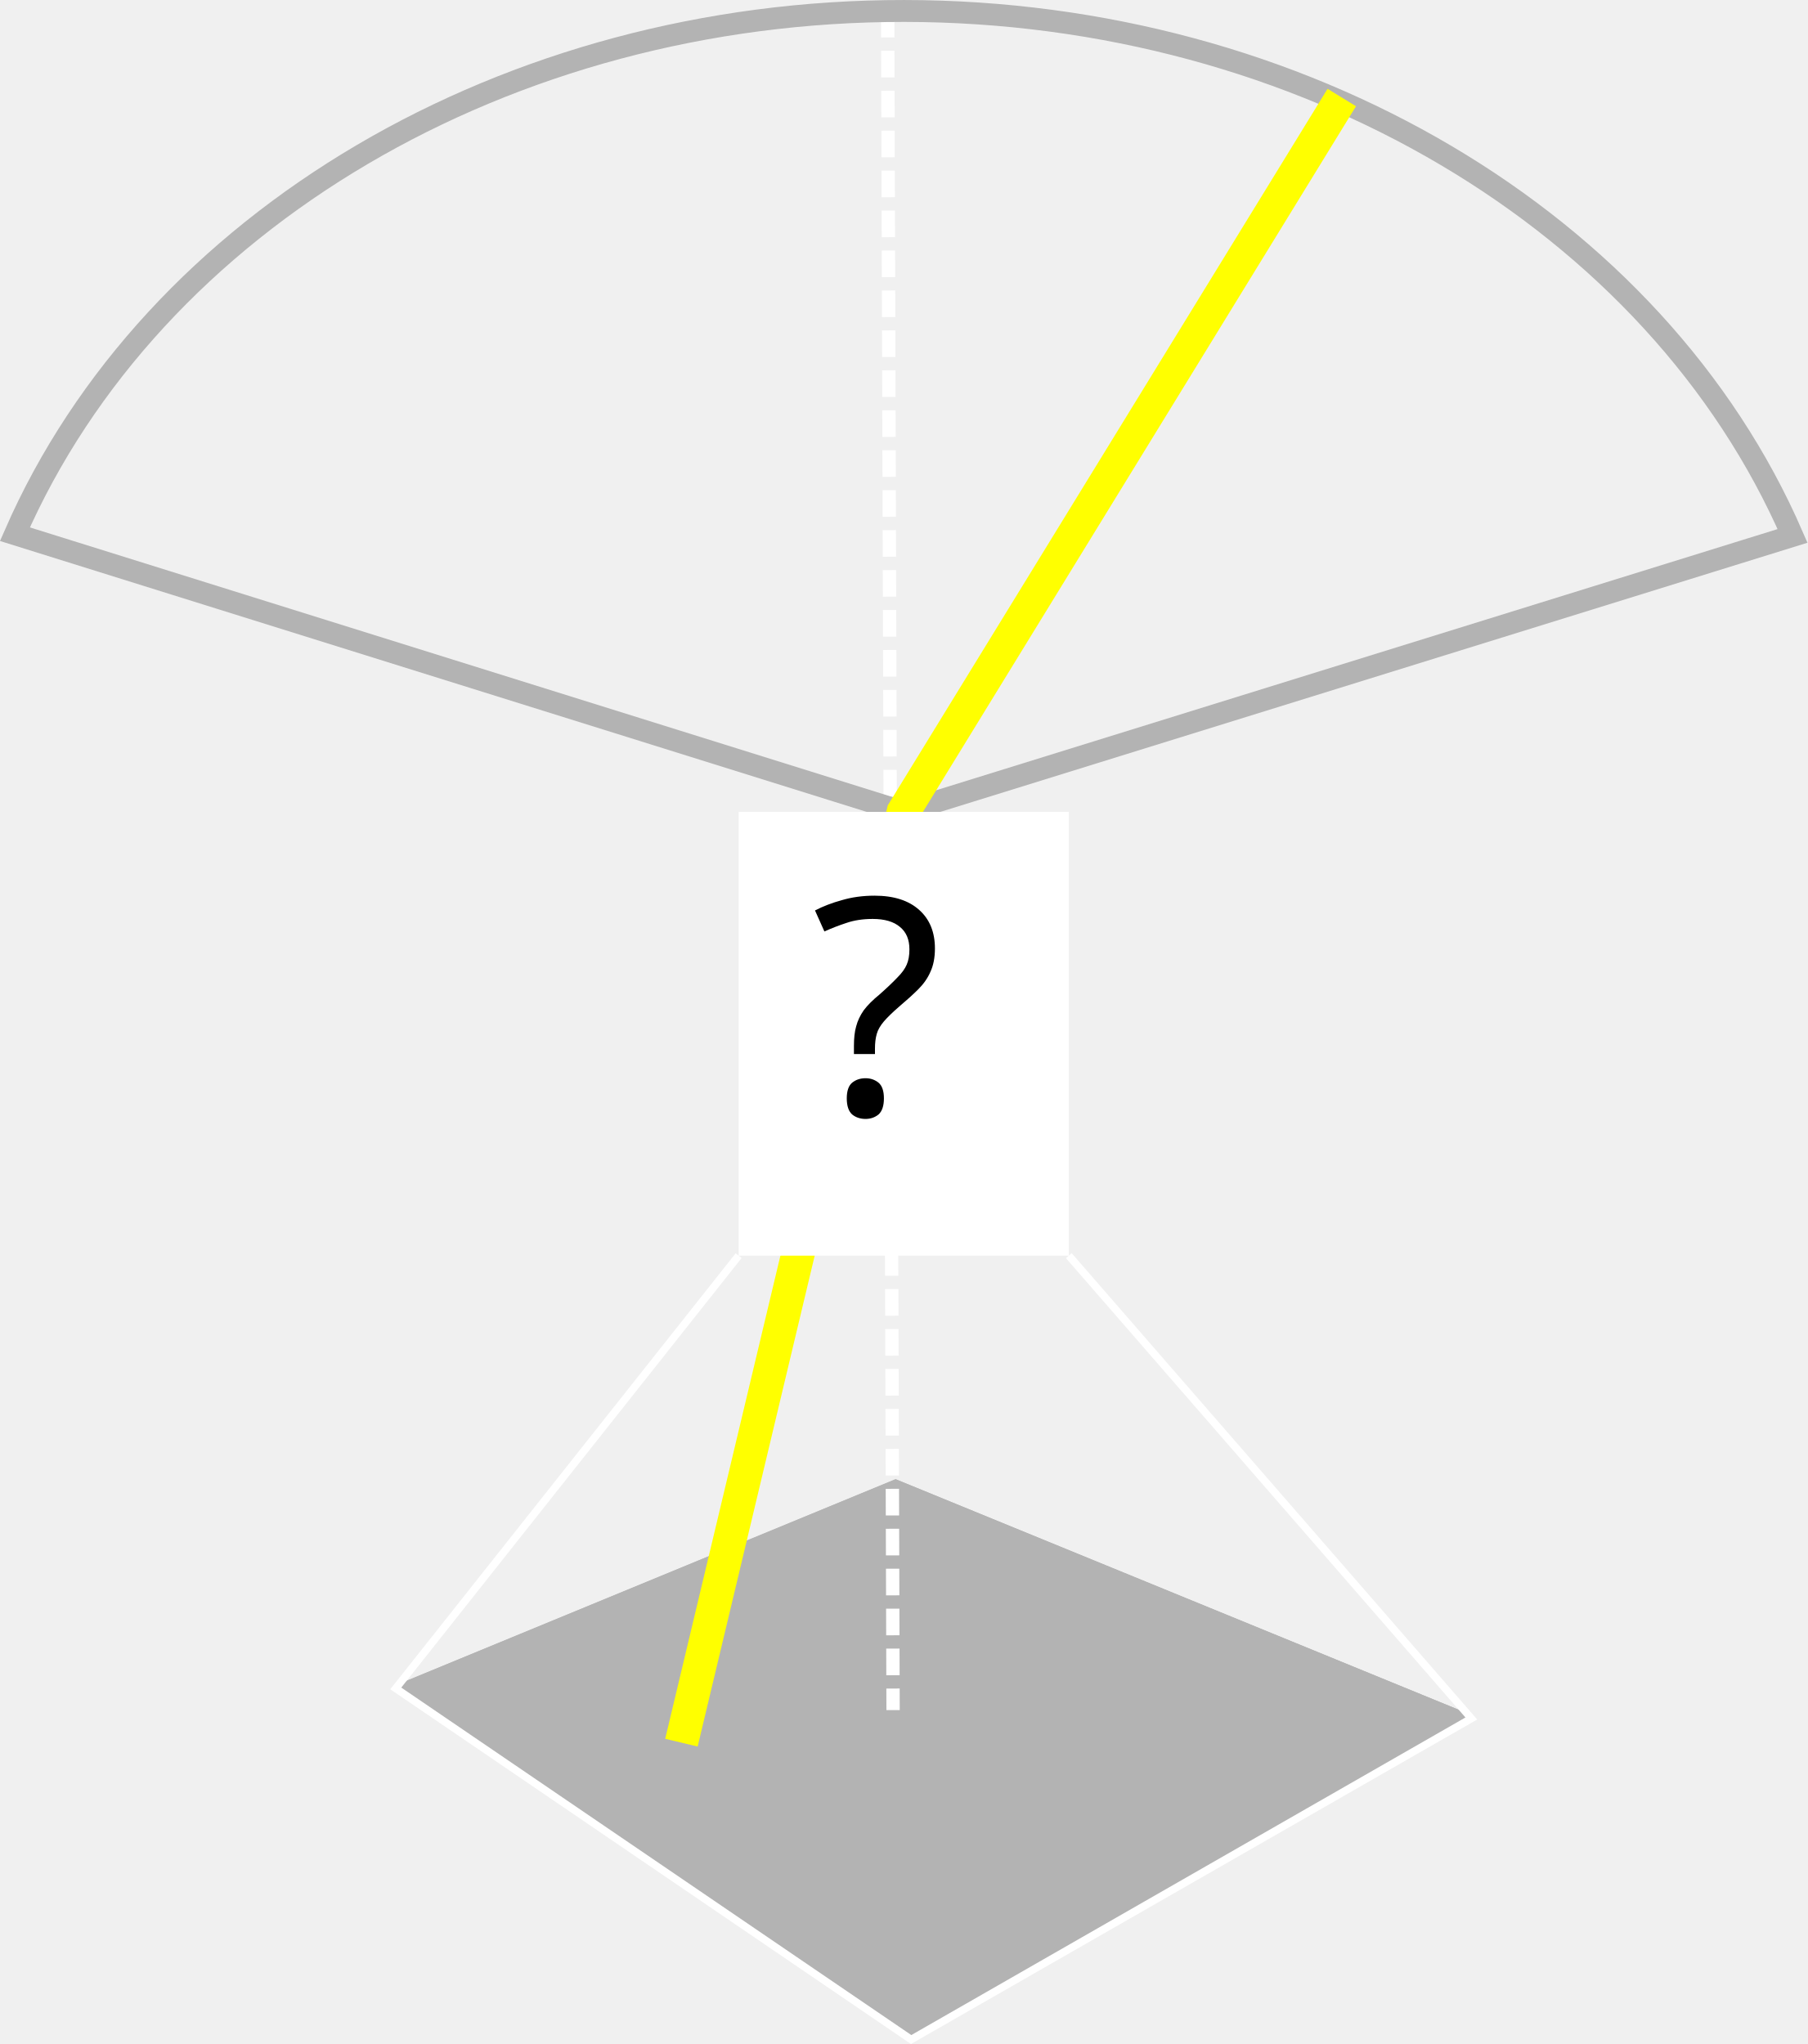
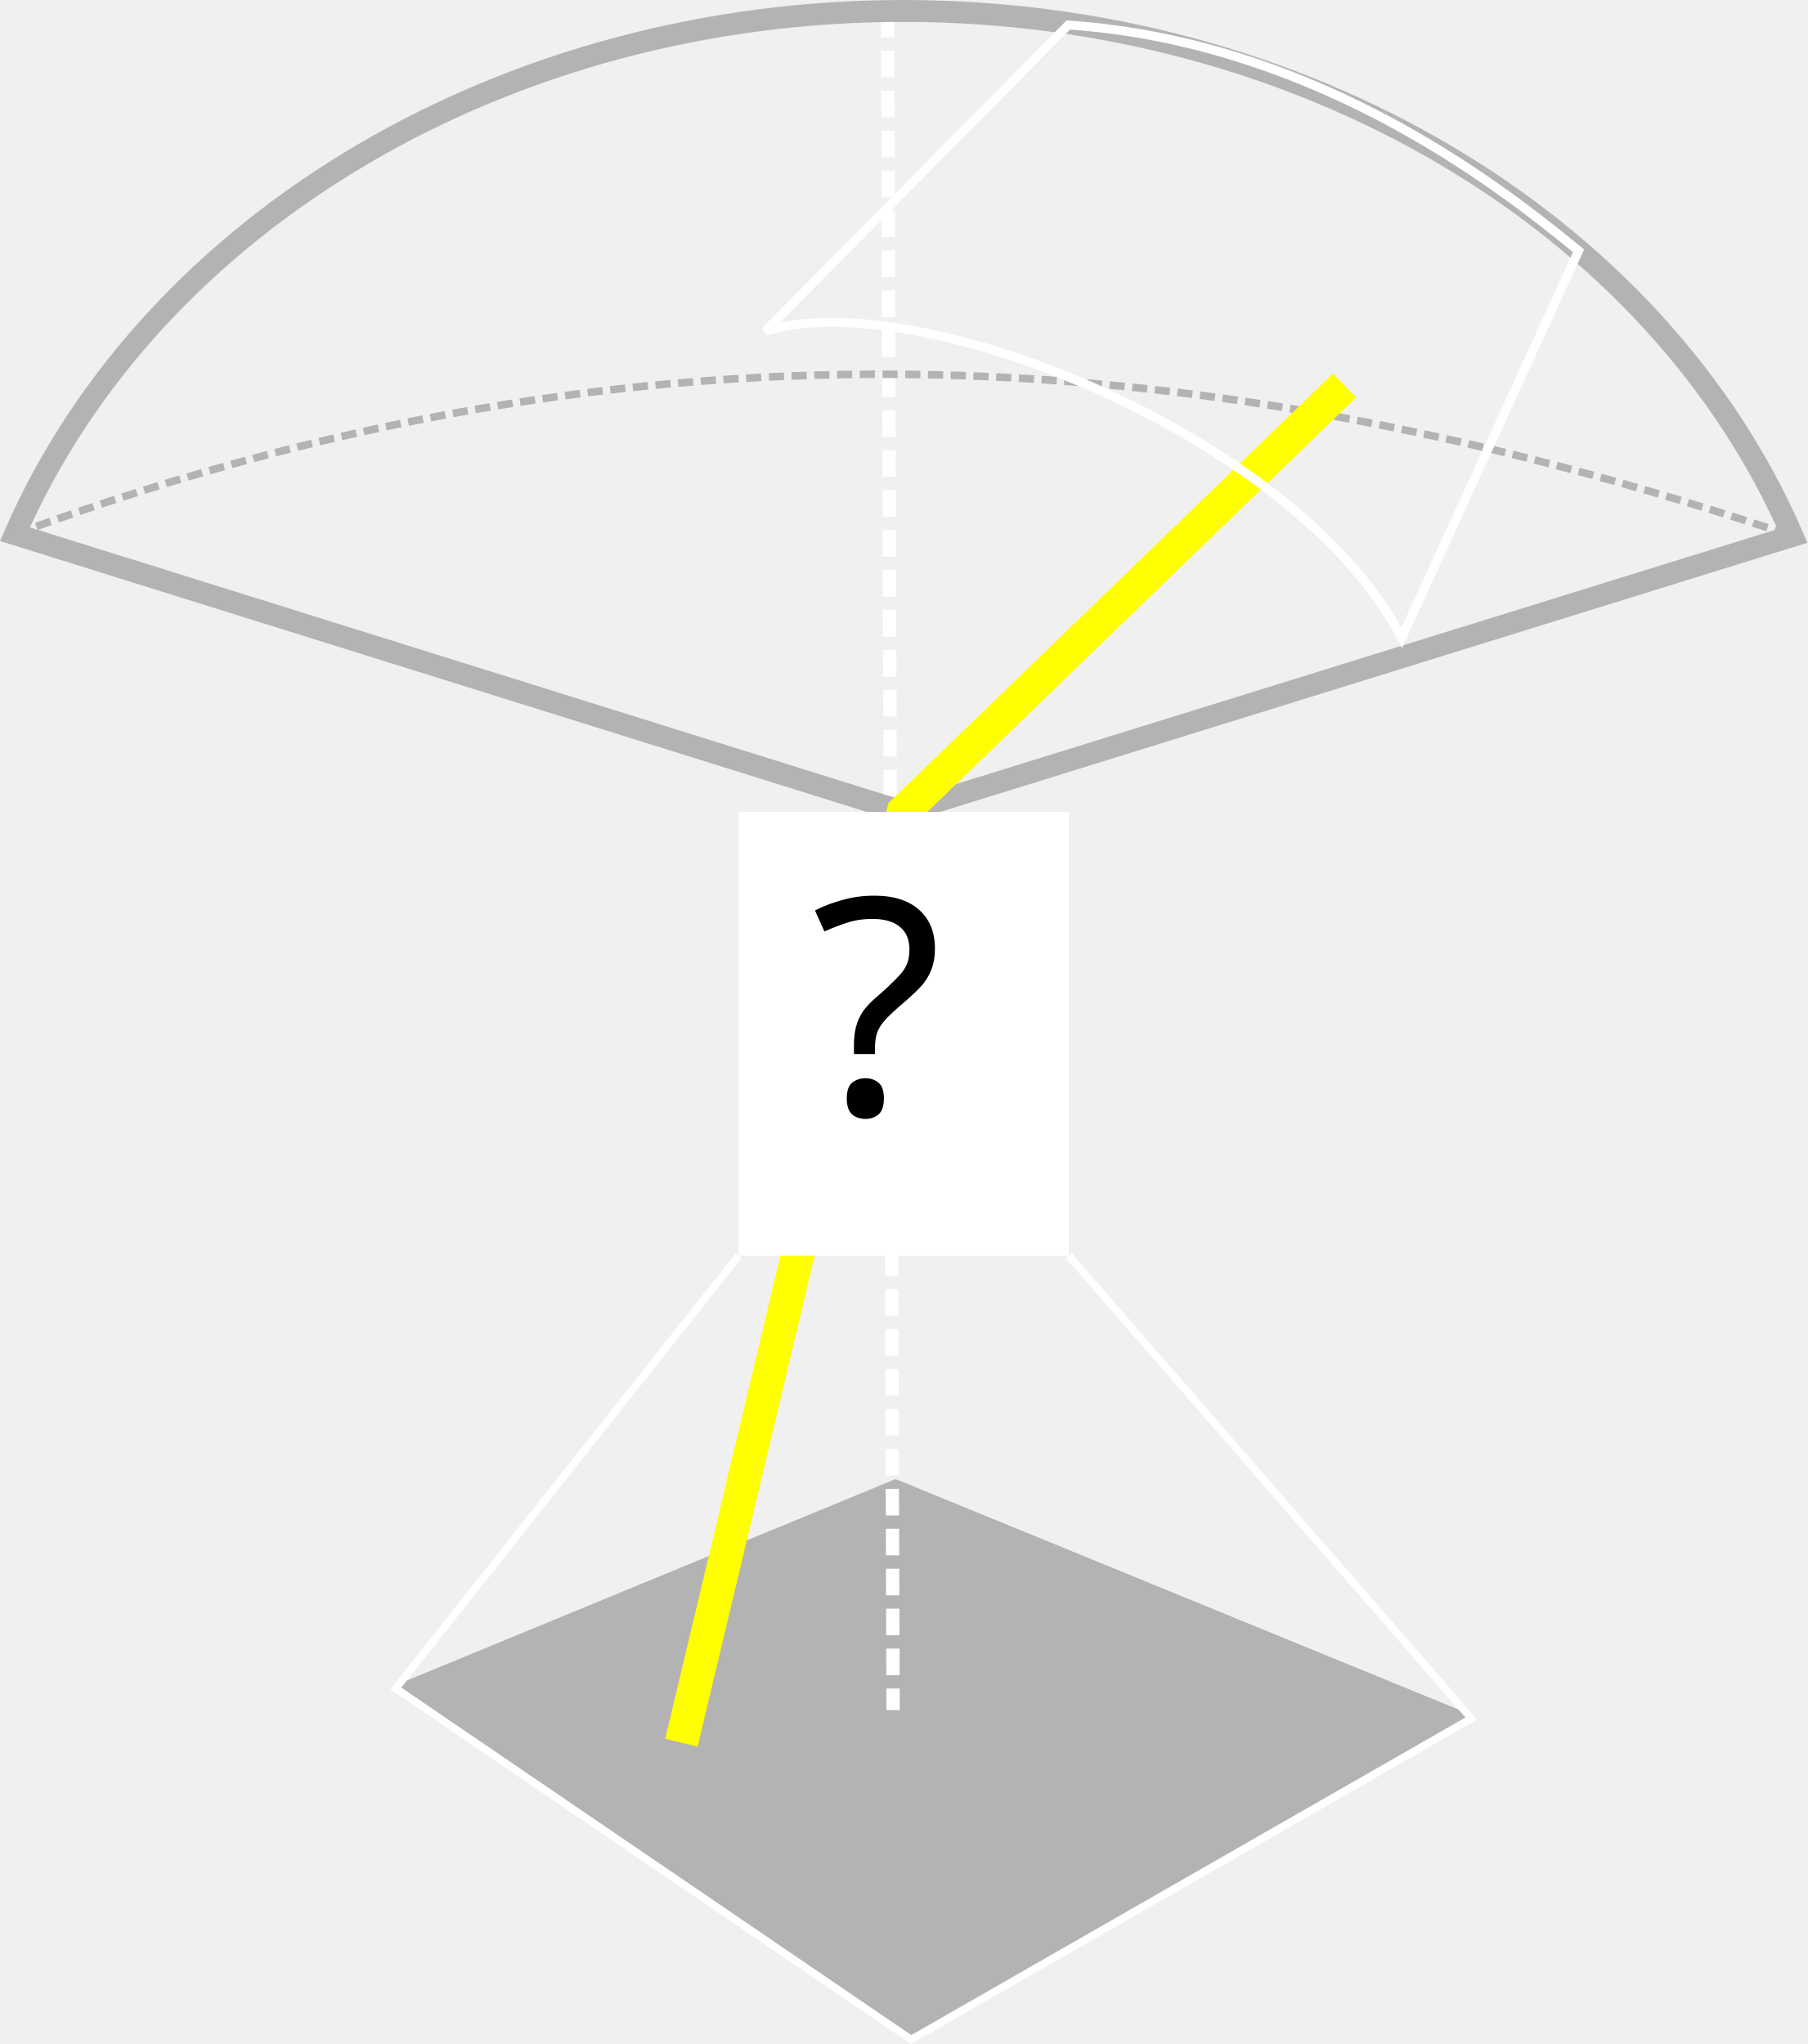
<svg xmlns="http://www.w3.org/2000/svg" id="svg8" version="1.1" viewBox="0 0 63.111 71.381" height="71.381mm" width="63.111mm">
  <defs id="defs2">
    </defs>
  <g transform="translate(-72.58977,-87.68596)" id="layer1">
    <g style="fill:#b3b3b3;stroke:#000000;stroke-width:2.891" id="g851">
      <path points="123.965,147.699 123.965,147.575 103.862,139.343 103.862,139.44 " d="m 103.862,139.44 20.102,8.259 v -0.124 l -20.102,-8.232 z" style="fill:#b3b3b3;fill-rule:evenodd;stroke:none;stroke-width:4.17;stroke-linejoin:round" id="path863" />
      <path points="86.409,146.538 103.862,139.343 103.862,139.44 86.409,146.648 " d="m 86.409,146.648 v -0.111 l 17.453,-7.195 v 0.097 z" style="fill:#b3b3b3;fill-rule:evenodd;stroke:none;stroke-width:4.17;stroke-linejoin:round" id="path853" />
      <path points="104.404,158.911 123.965,147.699 103.862,139.44 86.409,146.648 " d="m 86.409,146.648 17.995,12.262 19.56,-11.212 -20.102,-8.259 z" style="fill:#b3b3b3;fill-rule:evenodd;stroke:none;stroke-width:4.17;stroke-linejoin:round" id="path855" />
      <path points="104.404,158.763 123.965,147.575 103.862,139.343 86.409,146.538 " d="m 86.409,146.538 17.995,12.225 19.56,-11.188 -20.102,-8.232 z" style="fill:#b3b3b3;fill-rule:evenodd;stroke:none;stroke-width:4.17;stroke-linejoin:round" id="path861" />
      <path points="104.404,158.763 123.965,147.575 123.965,147.699 104.404,158.911 " d="m 104.404,158.911 v -0.148 l 19.56,-11.188 v 0.124 z" style="fill:#b3b3b3;fill-rule:evenodd;stroke:none;stroke-width:4.17;stroke-linejoin:round" id="path859" />
      <path points="104.404,158.911 104.404,158.763 86.409,146.538 86.409,146.648 " d="m 86.409,146.648 17.995,12.262 v -0.148 L 86.409,146.538 Z" style="fill:#b3b3b3;fill-rule:evenodd;stroke:none;stroke-width:4.17;stroke-linejoin:round" id="path857" />
    </g>
    <path id="path956" d="m 103.584,88.064 0.189,59.342" style="fill:none;stroke:#ffffff;stroke-width:0.465;stroke-linecap:butt;stroke-linejoin:miter;stroke-opacity:1;stroke-miterlimit:4;stroke-dasharray:0.93,0.465;stroke-dashoffset:0" />
    <path d="m 73.111,106.341 a 33.073,27.97 0 0 1 31.059,-18.272 33.073,27.97 0 0 1 31.01,18.332 l -31.047,9.638 z" id="path841" style="fill:none;stroke:#b3b3b3;stroke-width:0.765" />
    <path id="path865" d="m 98.381,131.536 -11.972,15.113 17.995,12.262 19.56,-11.212 -14.055,-16.163" style="fill:none;stroke:#ffffff;stroke-width:0.265px;stroke-linecap:butt;stroke-linejoin:miter;stroke-opacity:1" />
-     <path id="path867" d="m 119.44,91.092 -15.308,24.946 -7.749,32.506" style="fill:none;stroke:#ffff00;stroke-width:1.165;stroke-linecap:butt;stroke-linejoin:miter;stroke-miterlimit:4;stroke-dasharray:none;stroke-opacity:1" />
+     <path style="fill:none;stroke:#b3b3b3;stroke-width:0.265;stroke-linecap:butt;stroke-linejoin:miter;stroke-opacity:1;stroke-miterlimit:4;stroke-dasharray:0.529, 0.265;stroke-dashoffset:0" d="m 73.111,106.341 c 23.596,-8.663 43.448,-6.142 62.069,0.06" id="path30944" />
+     <path id="path867" d="m 119.539,101.147 -15.407,14.892 -7.749,32.506" style="fill:none;stroke:#ffff00;stroke-width:1.165;stroke-linecap:butt;stroke-linejoin:miter;stroke-miterlimit:4;stroke-dasharray:none;stroke-opacity:1" />
+     <path id="rect37538" style="fill:none;stroke:#ffffff;stroke-width:0.315" transform="matrix(0.901211,0.4333806,-0.4701158,0.8826048,0,0)" d="m 138.741,32.213 c 8.216,-3.345 16.641,-1.279 19.449,-0.616 l 0.904,14.866 c -6.555,-4.768 -20.813,-3.809 -24.672,-0.011 z" />
    <rect y="116.039" x="98.381" height="15.497" width="11.528" id="rect843" style="fill:#ffffff;stroke:none;stroke-width:0.765" />
    <text id="text871" y="126.622" x="100.92" style="font-style:normal;font-weight:normal;font-size:10.583px;line-height:1.25;font-family:sans-serif;fill:#000000;fill-opacity:1;stroke:none;stroke-width:0.265" xml:space="preserve">
      <tspan style="stroke-width:0.265" y="126.622" x="100.92" id="tspan869">?</tspan>
    </text>
  </g>
</svg>
